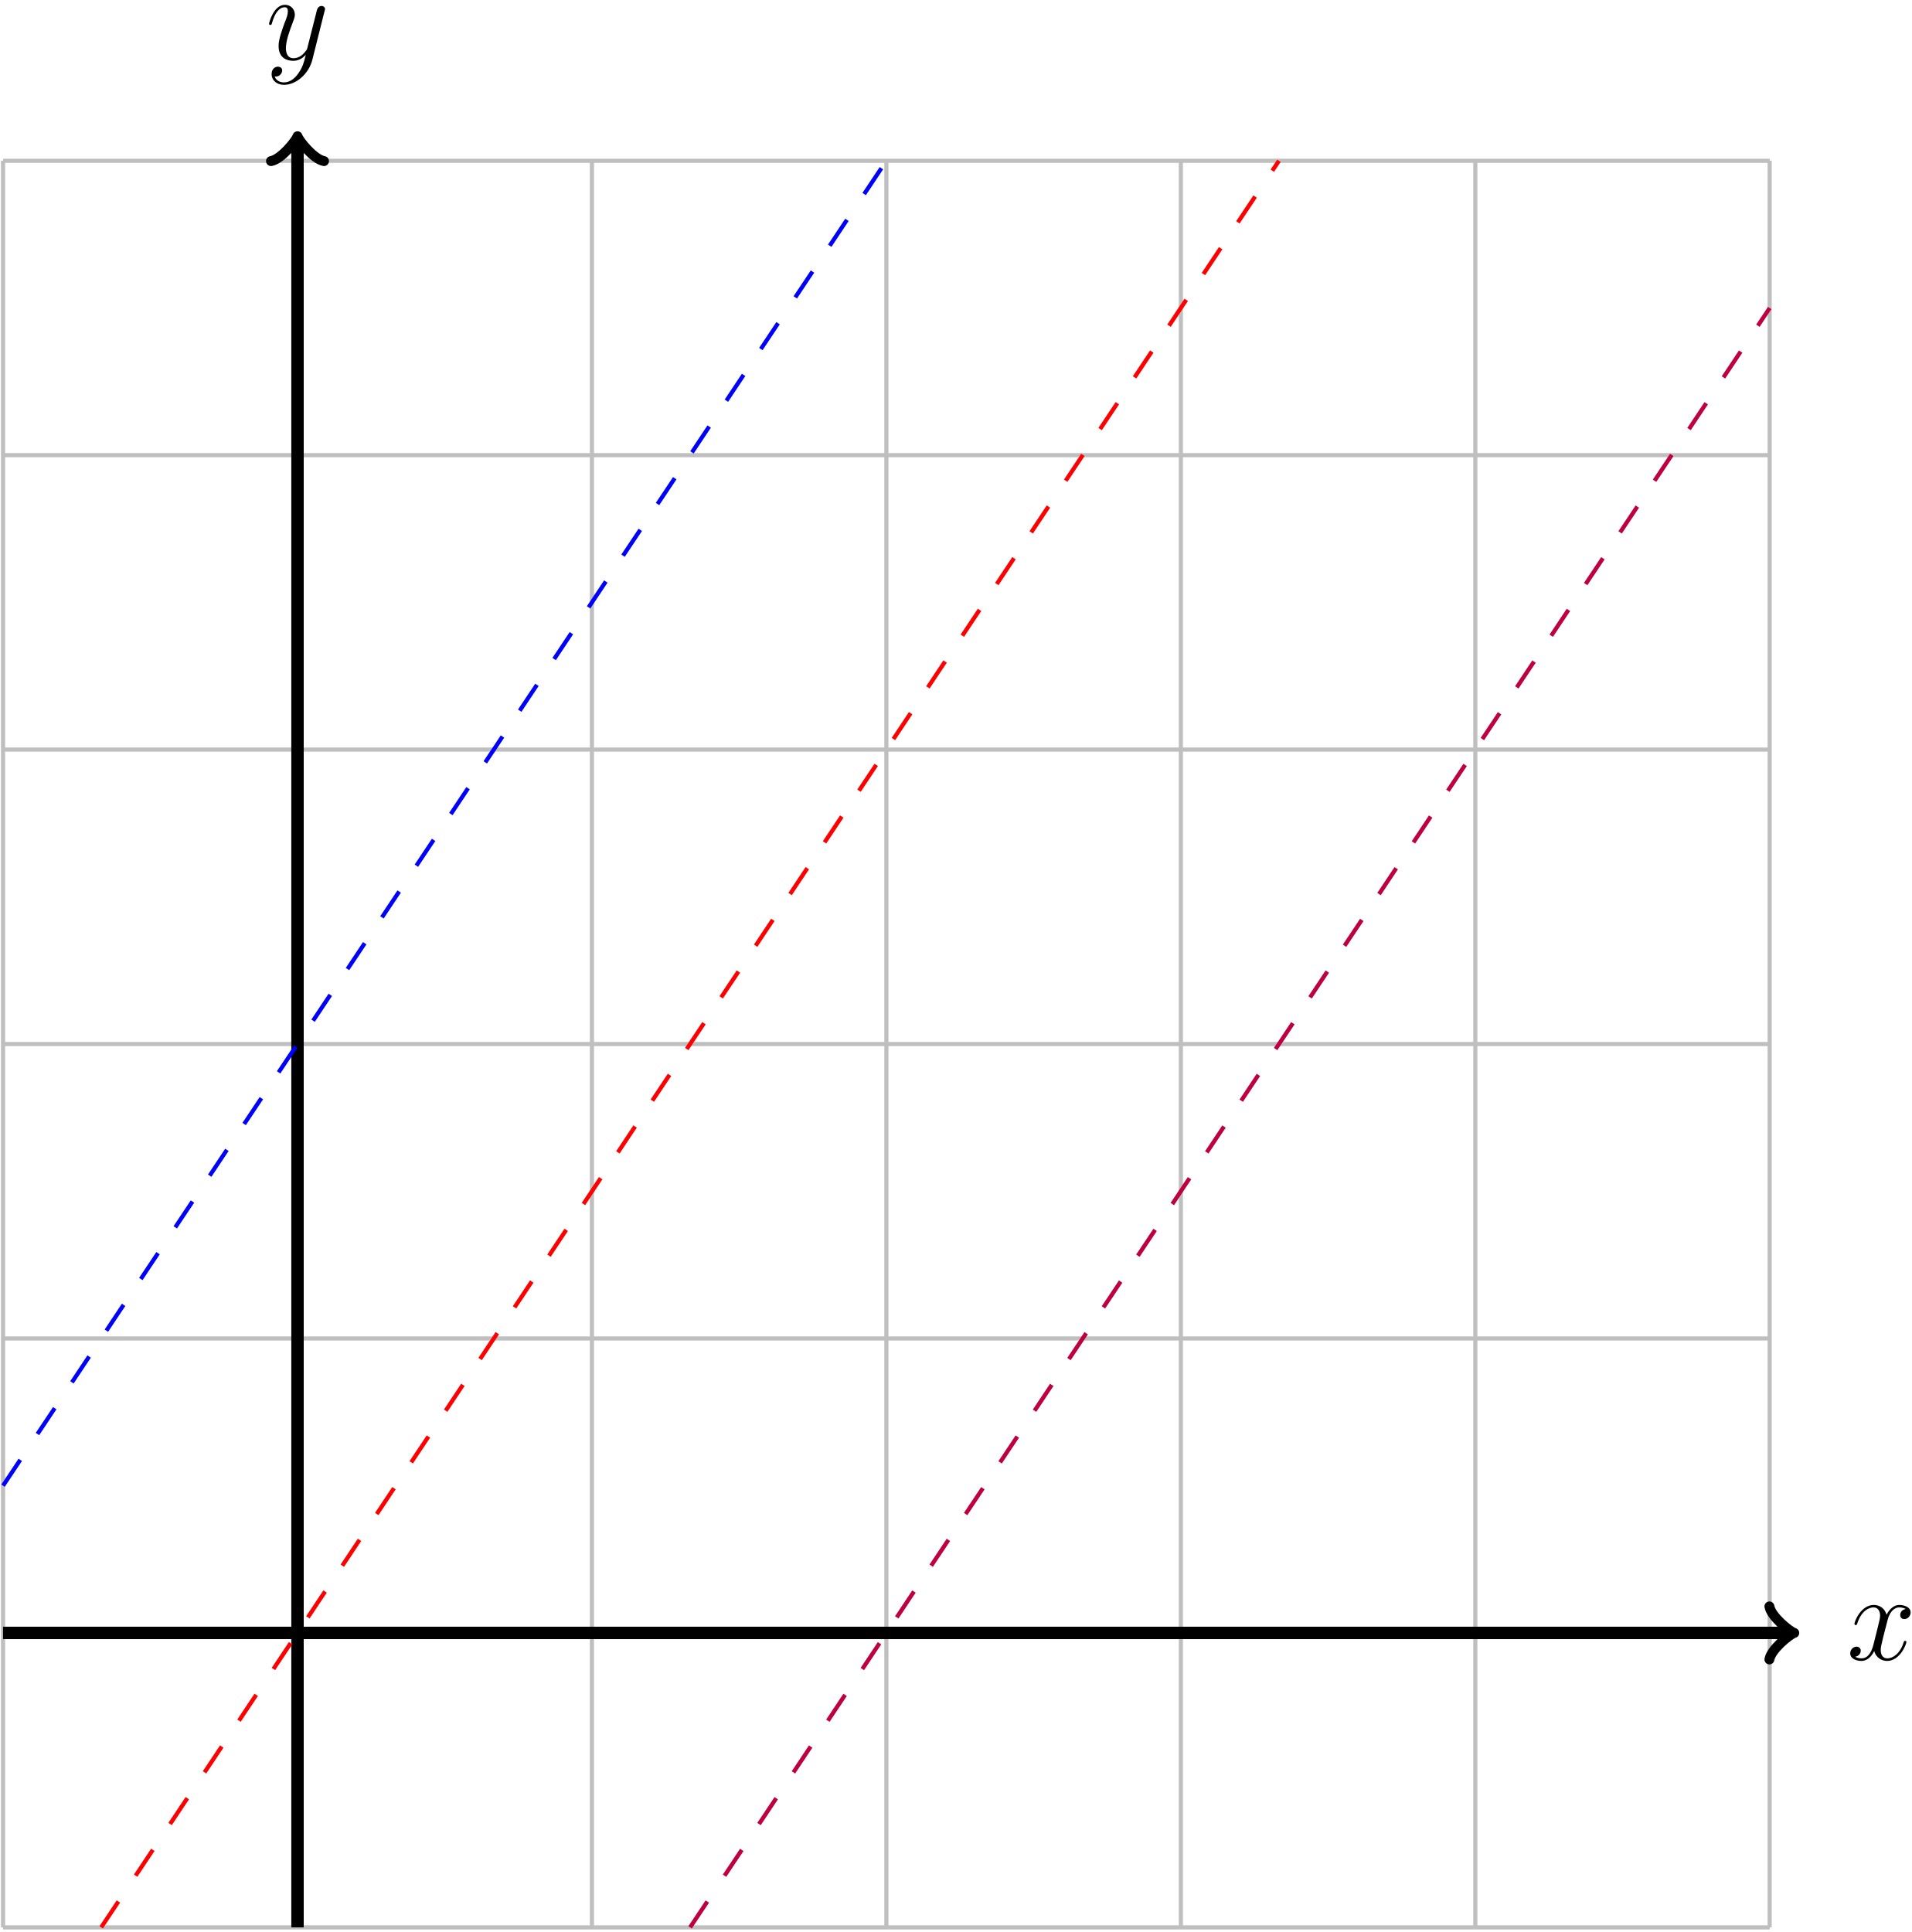
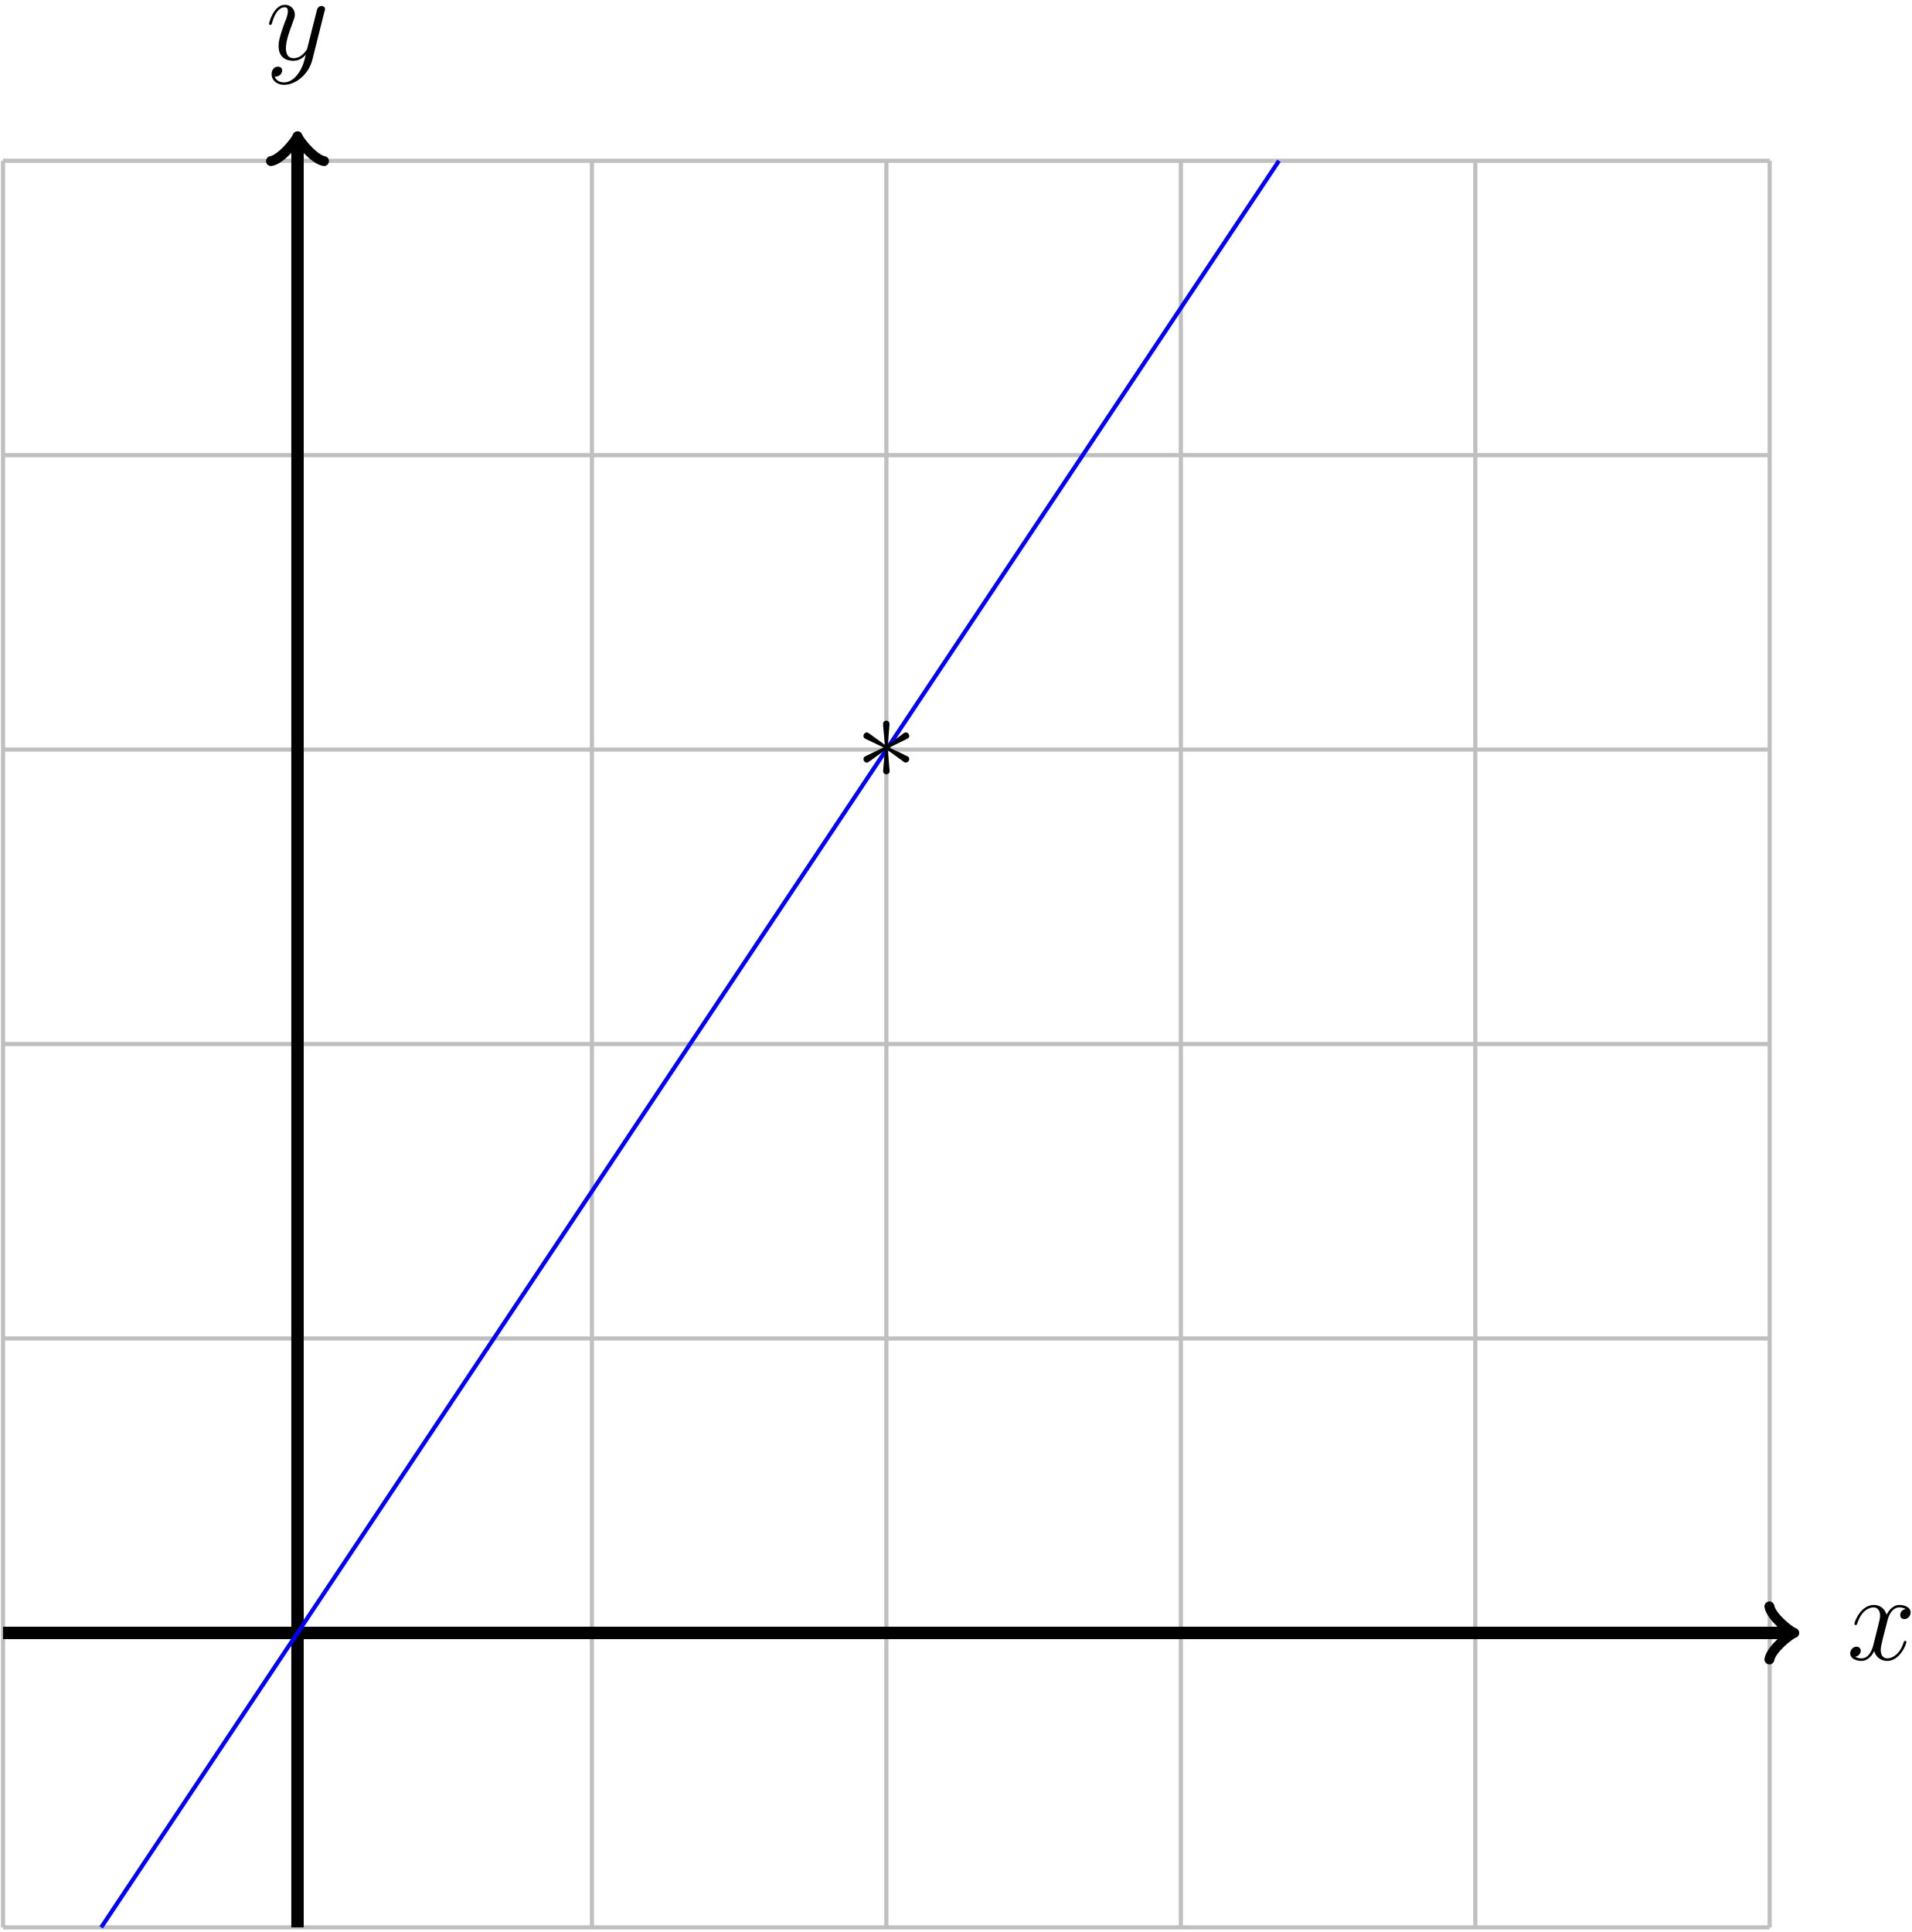
<svg xmlns="http://www.w3.org/2000/svg" xmlns:xlink="http://www.w3.org/1999/xlink" width="184pt" height="186pt" viewBox="0 0 184 186" version="1.1">
  <defs>
    <g>
      <symbol overflow="visible" id="glyph0-0">
        <path style="stroke:none;" d="" />
      </symbol>
      <symbol overflow="visible" id="glyph0-1">
        <path style="stroke:none;" d="M 5.672 -4.875 C 5.281 -4.812 5.141 -4.516 5.141 -4.297 C 5.141 -4 5.359 -3.906 5.531 -3.906 C 5.891 -3.906 6.141 -4.219 6.141 -4.547 C 6.141 -5.047 5.562 -5.266 5.062 -5.266 C 4.344 -5.266 3.938 -4.547 3.828 -4.328 C 3.547 -5.219 2.812 -5.266 2.594 -5.266 C 1.375 -5.266 0.734 -3.703 0.734 -3.438 C 0.734 -3.391 0.781 -3.328 0.859 -3.328 C 0.953 -3.328 0.984 -3.406 1 -3.453 C 1.406 -4.781 2.219 -5.031 2.562 -5.031 C 3.094 -5.031 3.203 -4.531 3.203 -4.25 C 3.203 -3.984 3.125 -3.703 2.984 -3.125 L 2.578 -1.5 C 2.406 -0.781 2.062 -0.125 1.422 -0.125 C 1.359 -0.125 1.062 -0.125 0.812 -0.281 C 1.25 -0.359 1.344 -0.719 1.344 -0.859 C 1.344 -1.094 1.156 -1.25 0.938 -1.25 C 0.641 -1.25 0.328 -0.984 0.328 -0.609 C 0.328 -0.109 0.891 0.125 1.406 0.125 C 1.984 0.125 2.391 -0.328 2.641 -0.828 C 2.828 -0.125 3.438 0.125 3.875 0.125 C 5.094 0.125 5.734 -1.453 5.734 -1.703 C 5.734 -1.766 5.688 -1.812 5.625 -1.812 C 5.516 -1.812 5.5 -1.75 5.469 -1.656 C 5.141 -0.609 4.453 -0.125 3.906 -0.125 C 3.484 -0.125 3.266 -0.438 3.266 -0.922 C 3.266 -1.188 3.312 -1.375 3.5 -2.156 L 3.922 -3.797 C 4.094 -4.5 4.5 -5.031 5.062 -5.031 C 5.078 -5.031 5.422 -5.031 5.672 -4.875 Z M 5.672 -4.875 " />
      </symbol>
      <symbol overflow="visible" id="glyph0-2">
        <path style="stroke:none;" d="M 3.141 1.344 C 2.828 1.797 2.359 2.203 1.766 2.203 C 1.625 2.203 1.047 2.172 0.875 1.625 C 0.906 1.641 0.969 1.641 0.984 1.641 C 1.344 1.641 1.594 1.328 1.594 1.047 C 1.594 0.781 1.359 0.688 1.188 0.688 C 0.984 0.688 0.578 0.828 0.578 1.406 C 0.578 2.016 1.094 2.438 1.766 2.438 C 2.969 2.438 4.172 1.344 4.5 0.016 L 5.672 -4.656 C 5.688 -4.703 5.719 -4.781 5.719 -4.859 C 5.719 -5.031 5.562 -5.156 5.391 -5.156 C 5.281 -5.156 5.031 -5.109 4.938 -4.75 L 4.047 -1.234 C 4 -1.016 4 -0.984 3.891 -0.859 C 3.656 -0.531 3.266 -0.125 2.688 -0.125 C 2.016 -0.125 1.953 -0.781 1.953 -1.094 C 1.953 -1.781 2.281 -2.703 2.609 -3.562 C 2.734 -3.906 2.812 -4.078 2.812 -4.312 C 2.812 -4.812 2.453 -5.266 1.859 -5.266 C 0.766 -5.266 0.328 -3.531 0.328 -3.438 C 0.328 -3.391 0.375 -3.328 0.453 -3.328 C 0.562 -3.328 0.578 -3.375 0.625 -3.547 C 0.906 -4.547 1.359 -5.031 1.828 -5.031 C 1.938 -5.031 2.141 -5.031 2.141 -4.641 C 2.141 -4.328 2.016 -3.984 1.828 -3.531 C 1.25 -1.953 1.25 -1.562 1.25 -1.281 C 1.25 -0.141 2.062 0.125 2.656 0.125 C 3 0.125 3.438 0.016 3.844 -0.438 L 3.859 -0.422 C 3.688 0.281 3.562 0.75 3.141 1.344 Z M 3.141 1.344 " />
+       </symbol>
+       <symbol overflow="visible" id="glyph1-0">
+         <path style="stroke:none;" d="" />
+       </symbol>
+       <symbol overflow="visible" id="glyph1-1">
+         <path style="stroke:none;" d="M 3.281 -5.109 C 3.297 -5.266 3.297 -5.562 2.984 -5.562 C 2.797 -5.562 2.641 -5.406 2.672 -5.25 L 2.672 -5.094 L 2.844 -3.234 L 1.312 -4.344 C 1.203 -4.406 1.188 -4.438 1.094 -4.438 C 0.938 -4.438 0.781 -4.266 0.781 -4.094 C 0.781 -3.906 0.891 -3.859 1.016 -3.797 L 2.719 -2.984 L 1.062 -2.188 C 0.875 -2.094 0.781 -2.047 0.781 -1.859 C 0.781 -1.688 0.938 -1.531 1.094 -1.531 C 1.188 -1.531 1.203 -1.531 1.5 -1.75 L 2.844 -2.719 L 2.672 -0.719 C 2.672 -0.469 2.875 -0.406 2.969 -0.406 C 3.125 -0.406 3.297 -0.484 3.297 -0.719 L 3.125 -2.719 L 4.656 -1.609 C 4.75 -1.547 4.781 -1.531 4.859 -1.531 C 5.031 -1.531 5.188 -1.703 5.188 -1.859 C 5.188 -2.047 5.078 -2.109 4.938 -2.172 C 4.219 -2.531 4.203 -2.531 3.25 -2.969 L 4.906 -3.781 C 5.094 -3.875 5.188 -3.922 5.188 -4.094 C 5.188 -4.281 5.031 -4.438 4.859 -4.438 C 4.781 -4.438 4.75 -4.438 4.453 -4.203 L 3.125 -3.234 Z M 3.281 -5.109 " />
      </symbol>
    </g>
  </defs>
  <g id="surface1">
    <path style="fill:none;stroke-width:0.399;stroke-linecap:butt;stroke-linejoin:miter;stroke:rgb(75%,75%,75%);stroke-opacity:1;stroke-miterlimit:10;" d="M -28.346 -28.349 L 141.732 -28.349 M -28.346 -0.001 L 141.732 -0.001 M -28.346 28.347 L 141.732 28.347 M -28.346 56.694 L 141.732 56.694 M -28.346 85.042 L 141.732 85.042 M -28.346 113.386 L 141.732 113.386 M -28.346 141.726 L 141.732 141.726 M -28.346 -28.349 L -28.346 141.733 M 0.002 -28.349 L 0.002 141.733 M 28.345 -28.349 L 28.345 141.733 M 56.693 -28.349 L 56.693 141.733 M 85.041 -28.349 L 85.041 141.733 M 113.388 -28.349 L 113.388 141.733 M 141.724 -28.349 L 141.724 141.733 " transform="matrix(1,0,0,-1,28.639,157.206)" />
    <path style="fill:none;stroke-width:1.196;stroke-linecap:butt;stroke-linejoin:miter;stroke:rgb(0%,0%,0%);stroke-opacity:1;stroke-miterlimit:10;" d="M -28.346 -0.001 L 143.611 -0.001 " transform="matrix(1,0,0,-1,28.639,157.206)" />
    <path style="fill:none;stroke-width:0.956;stroke-linecap:round;stroke-linejoin:round;stroke:rgb(0%,0%,0%);stroke-opacity:1;stroke-miterlimit:10;" d="M -1.912 2.55 C -1.755 1.593 -0.001 0.159 0.479 -0.001 C -0.001 -0.161 -1.755 -1.595 -1.912 -2.552 " transform="matrix(1,0,0,-1,172.2515,157.206)" />
    <g style="fill:rgb(0%,0%,0%);fill-opacity:1;">
      <use xlink:href="#glyph0-1" x="177.79" y="159.78" />
    </g>
    <path style="fill:none;stroke-width:1.196;stroke-linecap:butt;stroke-linejoin:miter;stroke:rgb(0%,0%,0%);stroke-opacity:1;stroke-miterlimit:10;" d="M 0.002 -28.349 L 0.002 143.612 " transform="matrix(1,0,0,-1,28.639,157.206)" />
    <path style="fill:none;stroke-width:0.956;stroke-linecap:round;stroke-linejoin:round;stroke:rgb(0%,0%,0%);stroke-opacity:1;stroke-miterlimit:10;" d="M -1.914 2.549 C -1.754 1.592 -0 0.159 0.476 -0.002 C -0 -0.158 -1.754 -1.595 -1.914 -2.552 " transform="matrix(0,-1,-1,0,28.639,13.59353)" />
    <g style="fill:rgb(0%,0%,0%);fill-opacity:1;">
      <use xlink:href="#glyph0-2" x="25.571" y="5.73" />
    </g>
-     <path style="fill:none;stroke-width:0.399;stroke-linecap:butt;stroke-linejoin:miter;stroke:rgb(0%,0%,100%);stroke-opacity:1;stroke-dasharray:2.989,2.989;stroke-miterlimit:10;" d="M -28.346 14.175 C -28.346 14.175 -25.787 18.015 -24.803 19.487 C -23.819 20.964 -22.244 23.327 -21.26 24.804 C -20.276 26.28 -18.701 28.643 -17.717 30.12 C -16.733 31.593 -15.159 33.96 -14.174 35.433 C -13.19 36.909 -11.612 39.272 -10.631 40.749 C -9.647 42.222 -8.069 44.589 -7.088 46.065 C -6.104 47.538 -4.526 49.905 -3.545 51.378 C -2.561 52.854 -0.983 55.218 0.002 56.694 C 0.982 58.167 2.56 60.534 3.545 62.007 C 4.525 63.483 6.103 65.851 7.088 67.323 C 8.068 68.8 9.646 71.163 10.631 72.64 C 11.615 74.112 13.189 76.479 14.174 77.952 C 15.158 79.429 16.732 81.792 17.716 83.269 C 18.701 84.745 20.275 87.108 21.259 88.585 C 22.244 90.058 23.822 92.425 24.802 93.897 C 25.787 95.374 27.365 97.737 28.345 99.214 C 29.33 100.69 30.908 103.054 31.888 104.53 C 32.873 106.003 34.451 108.37 35.435 109.843 C 36.416 111.319 37.994 113.683 38.978 115.159 C 39.959 116.636 41.537 118.999 42.521 120.476 C 43.502 121.948 45.08 124.315 46.064 125.788 C 47.048 127.265 48.623 129.628 49.607 131.104 C 50.591 132.577 52.166 134.944 53.15 136.421 C 54.134 137.893 56.693 141.733 56.693 141.733 " transform="matrix(1,0,0,-1,28.639,157.206)" />
-     <path style="fill:none;stroke-width:0.399;stroke-linecap:butt;stroke-linejoin:miter;stroke:rgb(100%,0%,0%);stroke-opacity:1;stroke-dasharray:2.989,2.989;stroke-miterlimit:10;" d="M -18.897 -28.345 C -18.897 -28.345 -15.483 -23.228 -14.174 -21.259 C -12.862 -19.294 -10.76 -16.142 -9.448 -14.173 C -8.139 -12.208 -6.037 -9.056 -4.725 -7.087 C -3.412 -5.122 -1.311 -1.966 -0.002 -0.001 C 1.31 1.964 3.412 5.12 4.724 7.085 C 6.033 9.05 8.138 12.206 9.447 14.171 C 10.759 16.136 12.861 19.292 14.174 21.257 C 15.482 23.226 17.584 26.378 18.896 28.343 C 20.209 30.311 22.31 33.464 23.619 35.429 C 24.931 37.397 27.033 40.55 28.345 42.515 C 29.654 44.483 31.756 47.636 33.068 49.604 C 34.381 51.569 36.482 54.722 37.791 56.69 C 39.103 58.655 41.205 61.808 42.517 63.776 C 43.826 65.741 45.931 68.894 47.24 70.862 C 48.552 72.827 50.654 75.979 51.966 77.948 C 53.275 79.913 55.377 83.069 56.689 85.034 C 58.002 86.999 60.103 90.155 61.412 92.12 C 62.724 94.085 64.826 97.241 66.138 99.206 C 67.447 101.175 69.552 104.327 70.861 106.292 C 72.174 108.261 74.275 111.413 75.588 113.378 C 76.896 115.347 78.998 118.499 80.31 120.464 C 81.623 122.433 83.724 125.585 85.033 127.55 C 86.345 129.518 88.447 132.671 89.759 134.64 C 91.068 136.604 94.482 141.726 94.482 141.726 " transform="matrix(1,0,0,-1,28.639,157.206)" />
-     <path style="fill:none;stroke-width:0.399;stroke-linecap:butt;stroke-linejoin:miter;stroke:rgb(75%,0%,25%);stroke-opacity:1;stroke-dasharray:2.989,2.989;stroke-miterlimit:10;" d="M 37.795 -28.349 C 37.795 -28.349 40.923 -23.653 42.127 -21.853 C 43.33 -20.048 45.256 -17.157 46.459 -15.357 C 47.658 -13.552 49.584 -10.661 50.787 -8.86 C 51.99 -7.056 53.916 -4.165 55.119 -2.364 C 56.318 -0.56 58.248 2.331 59.447 4.132 C 60.65 5.936 62.576 8.827 63.779 10.628 C 64.982 12.429 66.908 15.319 68.111 17.124 C 69.31 18.925 71.24 21.815 72.439 23.62 C 73.642 25.421 75.568 28.311 76.771 30.116 C 77.974 31.917 79.9 34.808 81.103 36.612 C 82.302 38.413 84.232 41.304 85.431 43.108 C 86.634 44.909 88.56 47.8 89.763 49.604 C 90.963 51.405 92.892 54.296 94.091 56.101 C 95.295 57.901 97.22 60.792 98.424 62.597 C 99.627 64.397 101.552 67.288 102.756 69.089 C 103.955 70.894 105.884 73.784 107.084 75.585 C 108.287 77.39 110.213 80.28 111.416 82.081 C 112.619 83.886 114.545 86.776 115.748 88.577 C 116.947 90.382 118.877 93.272 120.076 95.073 C 121.279 96.878 123.205 99.769 124.408 101.569 C 125.607 103.374 127.537 106.265 128.736 108.065 C 129.939 109.87 131.865 112.761 133.068 114.561 C 134.271 116.362 136.197 119.257 137.4 121.058 C 138.599 122.858 141.728 127.554 141.728 127.554 " transform="matrix(1,0,0,-1,28.639,157.206)" />
+     <path style="fill:none;stroke-width:0.399;stroke-linecap:butt;stroke-linejoin:miter;stroke:rgb(0%,0%,100%);stroke-opacity:1;stroke-miterlimit:10;" d="M -18.897 -28.345 C -18.897 -28.345 -15.483 -23.228 -14.174 -21.259 C -12.862 -19.294 -10.76 -16.142 -9.448 -14.173 C -8.139 -12.208 -6.037 -9.056 -4.725 -7.087 C -3.412 -5.122 -1.311 -1.966 -0.002 -0.001 C 1.31 1.964 3.412 5.12 4.724 7.085 C 6.033 9.05 8.138 12.206 9.447 14.171 C 10.759 16.136 12.861 19.292 14.174 21.257 C 15.482 23.226 17.584 26.378 18.896 28.343 C 20.209 30.311 22.31 33.464 23.619 35.429 C 24.931 37.397 27.033 40.55 28.345 42.515 C 29.654 44.483 31.756 47.636 33.068 49.604 C 34.381 51.569 36.482 54.722 37.791 56.69 C 39.103 58.655 41.205 61.808 42.517 63.776 C 43.826 65.741 45.931 68.894 47.24 70.862 C 48.552 72.827 50.654 75.979 51.966 77.948 C 53.275 79.913 55.377 83.069 56.689 85.034 C 58.002 86.999 60.103 90.155 61.412 92.12 C 62.724 94.085 64.826 97.241 66.138 99.206 C 67.447 101.175 69.552 104.327 70.861 106.292 C 72.174 108.261 74.275 111.413 75.588 113.378 C 76.896 115.347 78.998 118.499 80.31 120.464 C 81.623 122.433 83.724 125.585 85.033 127.55 C 86.345 129.518 88.447 132.671 89.759 134.64 C 91.068 136.604 94.482 141.726 94.482 141.726 " transform="matrix(1,0,0,-1,28.639,157.206)" />
+     <g style="fill:rgb(0%,0%,0%);fill-opacity:1;">
+       <use xlink:href="#glyph1-1" x="82.344" y="74.947" />
+     </g>
  </g>
</svg>
